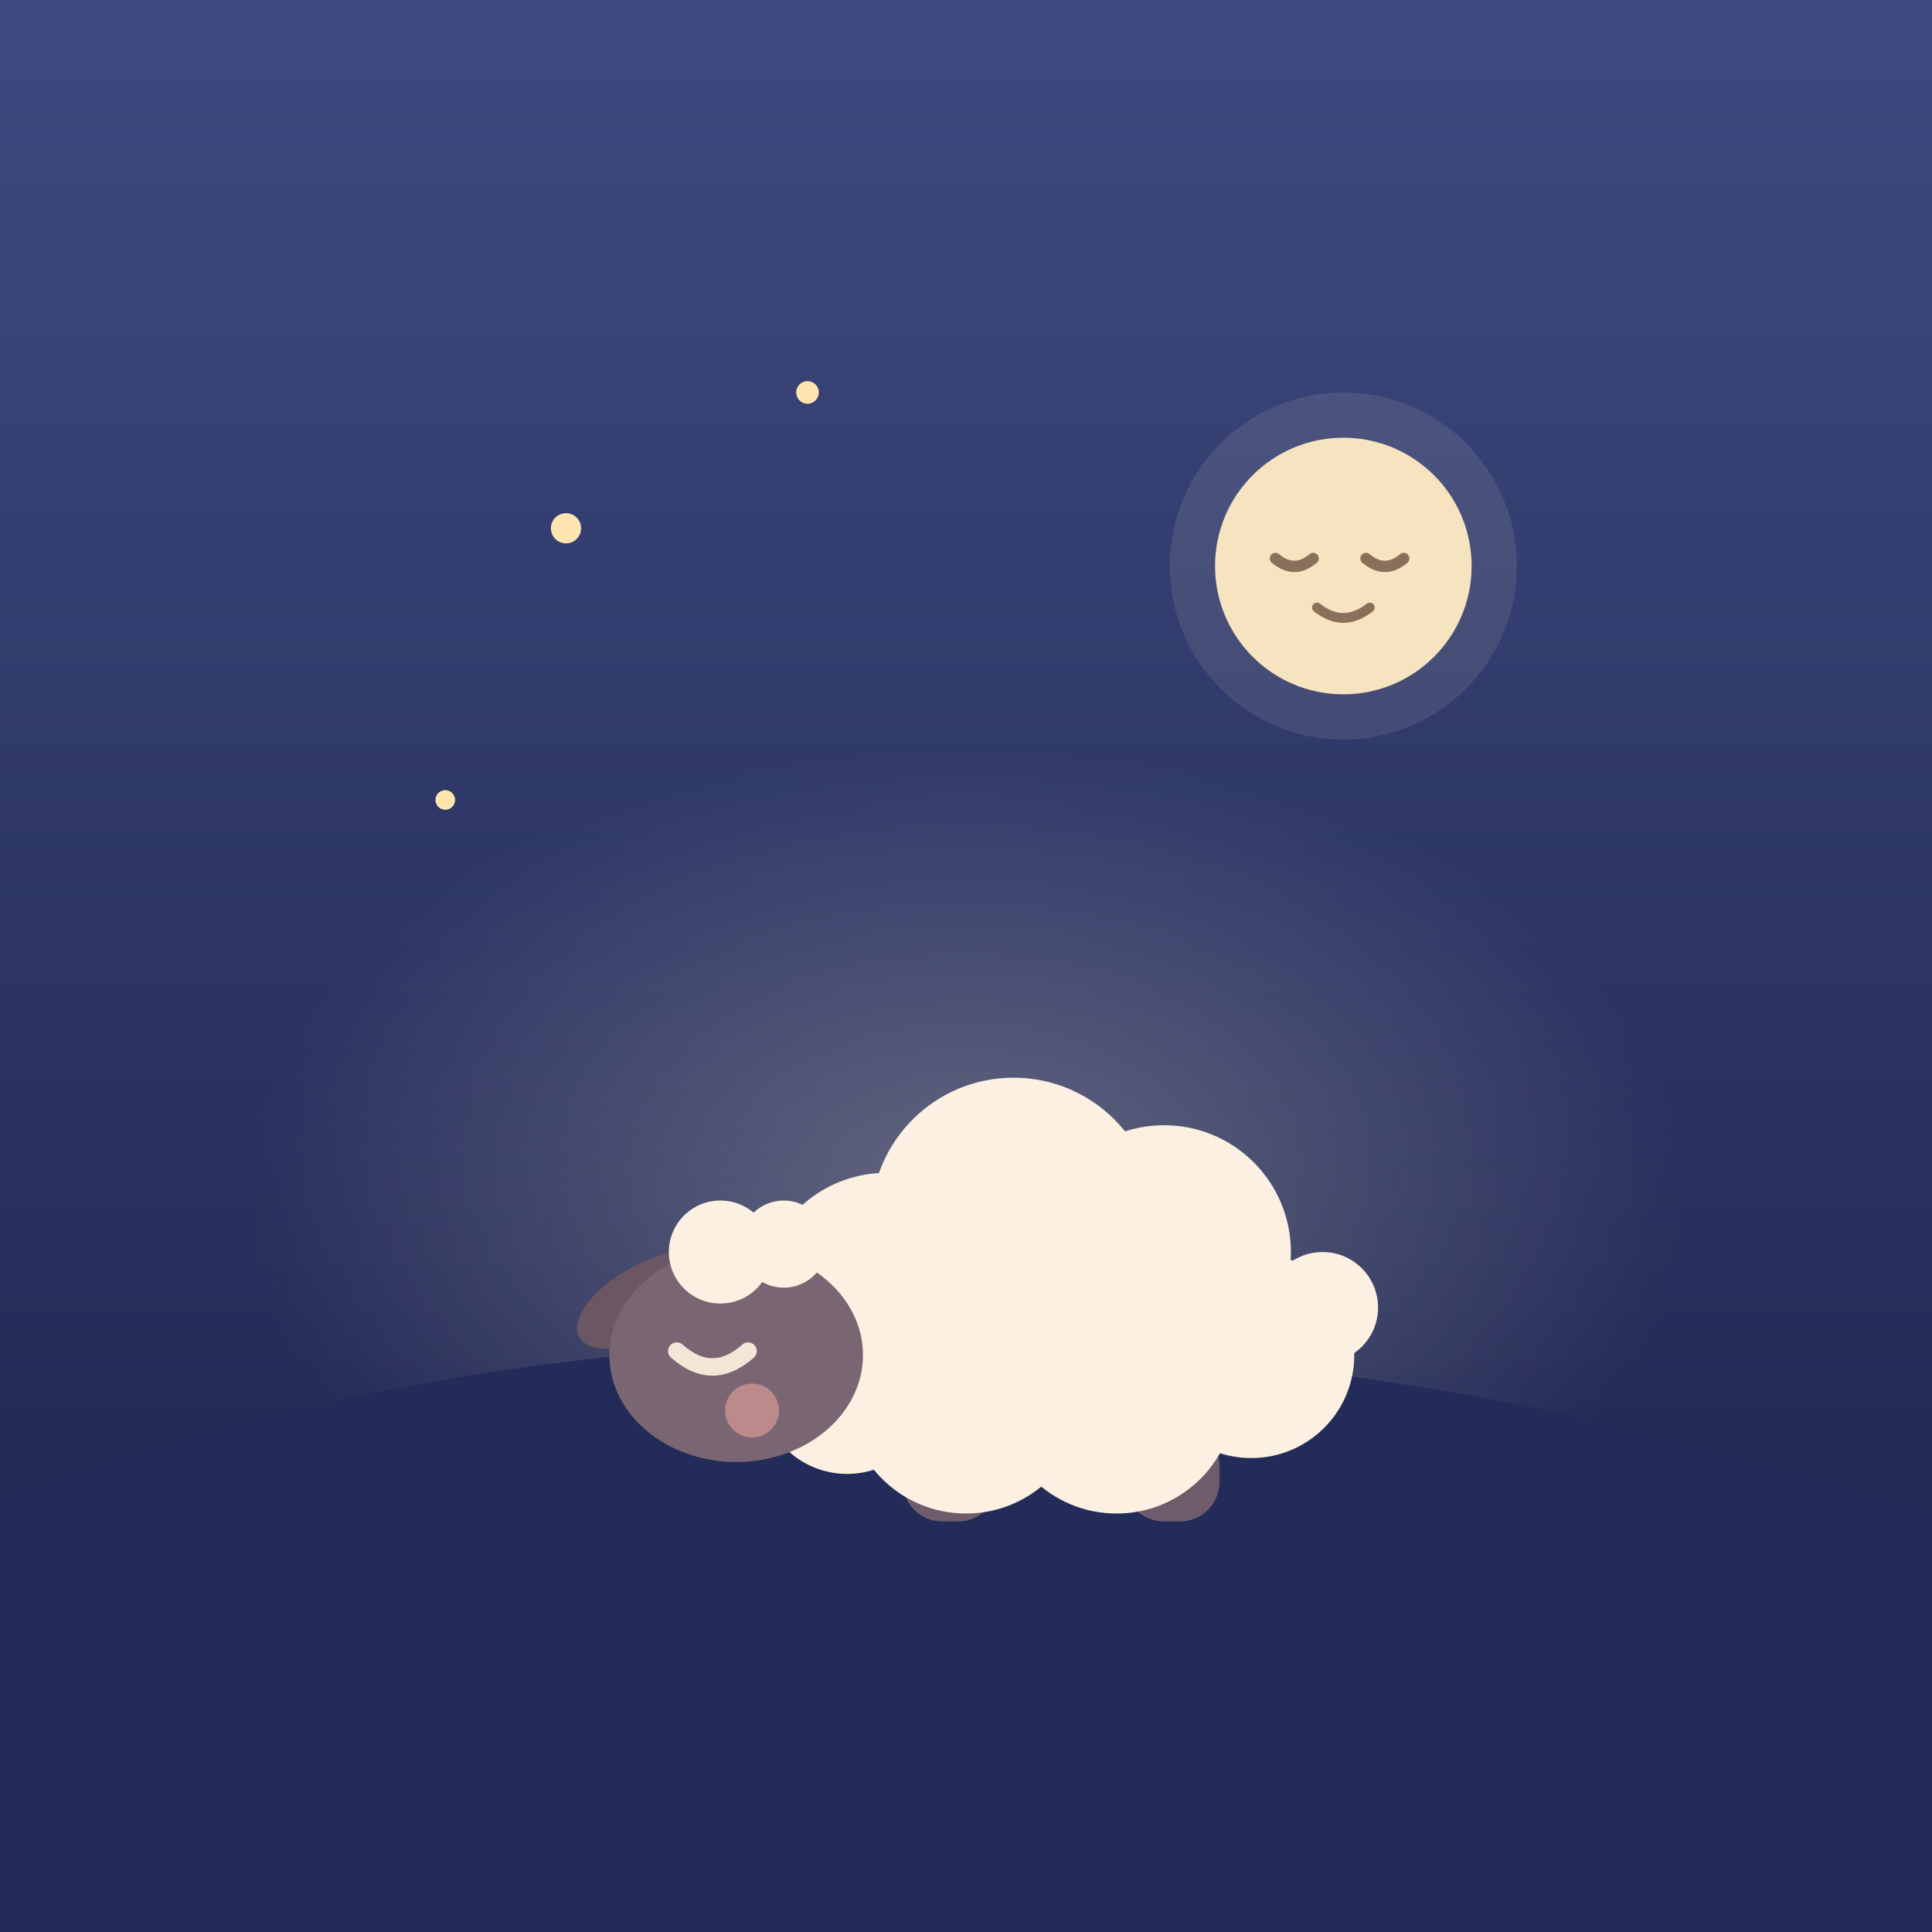
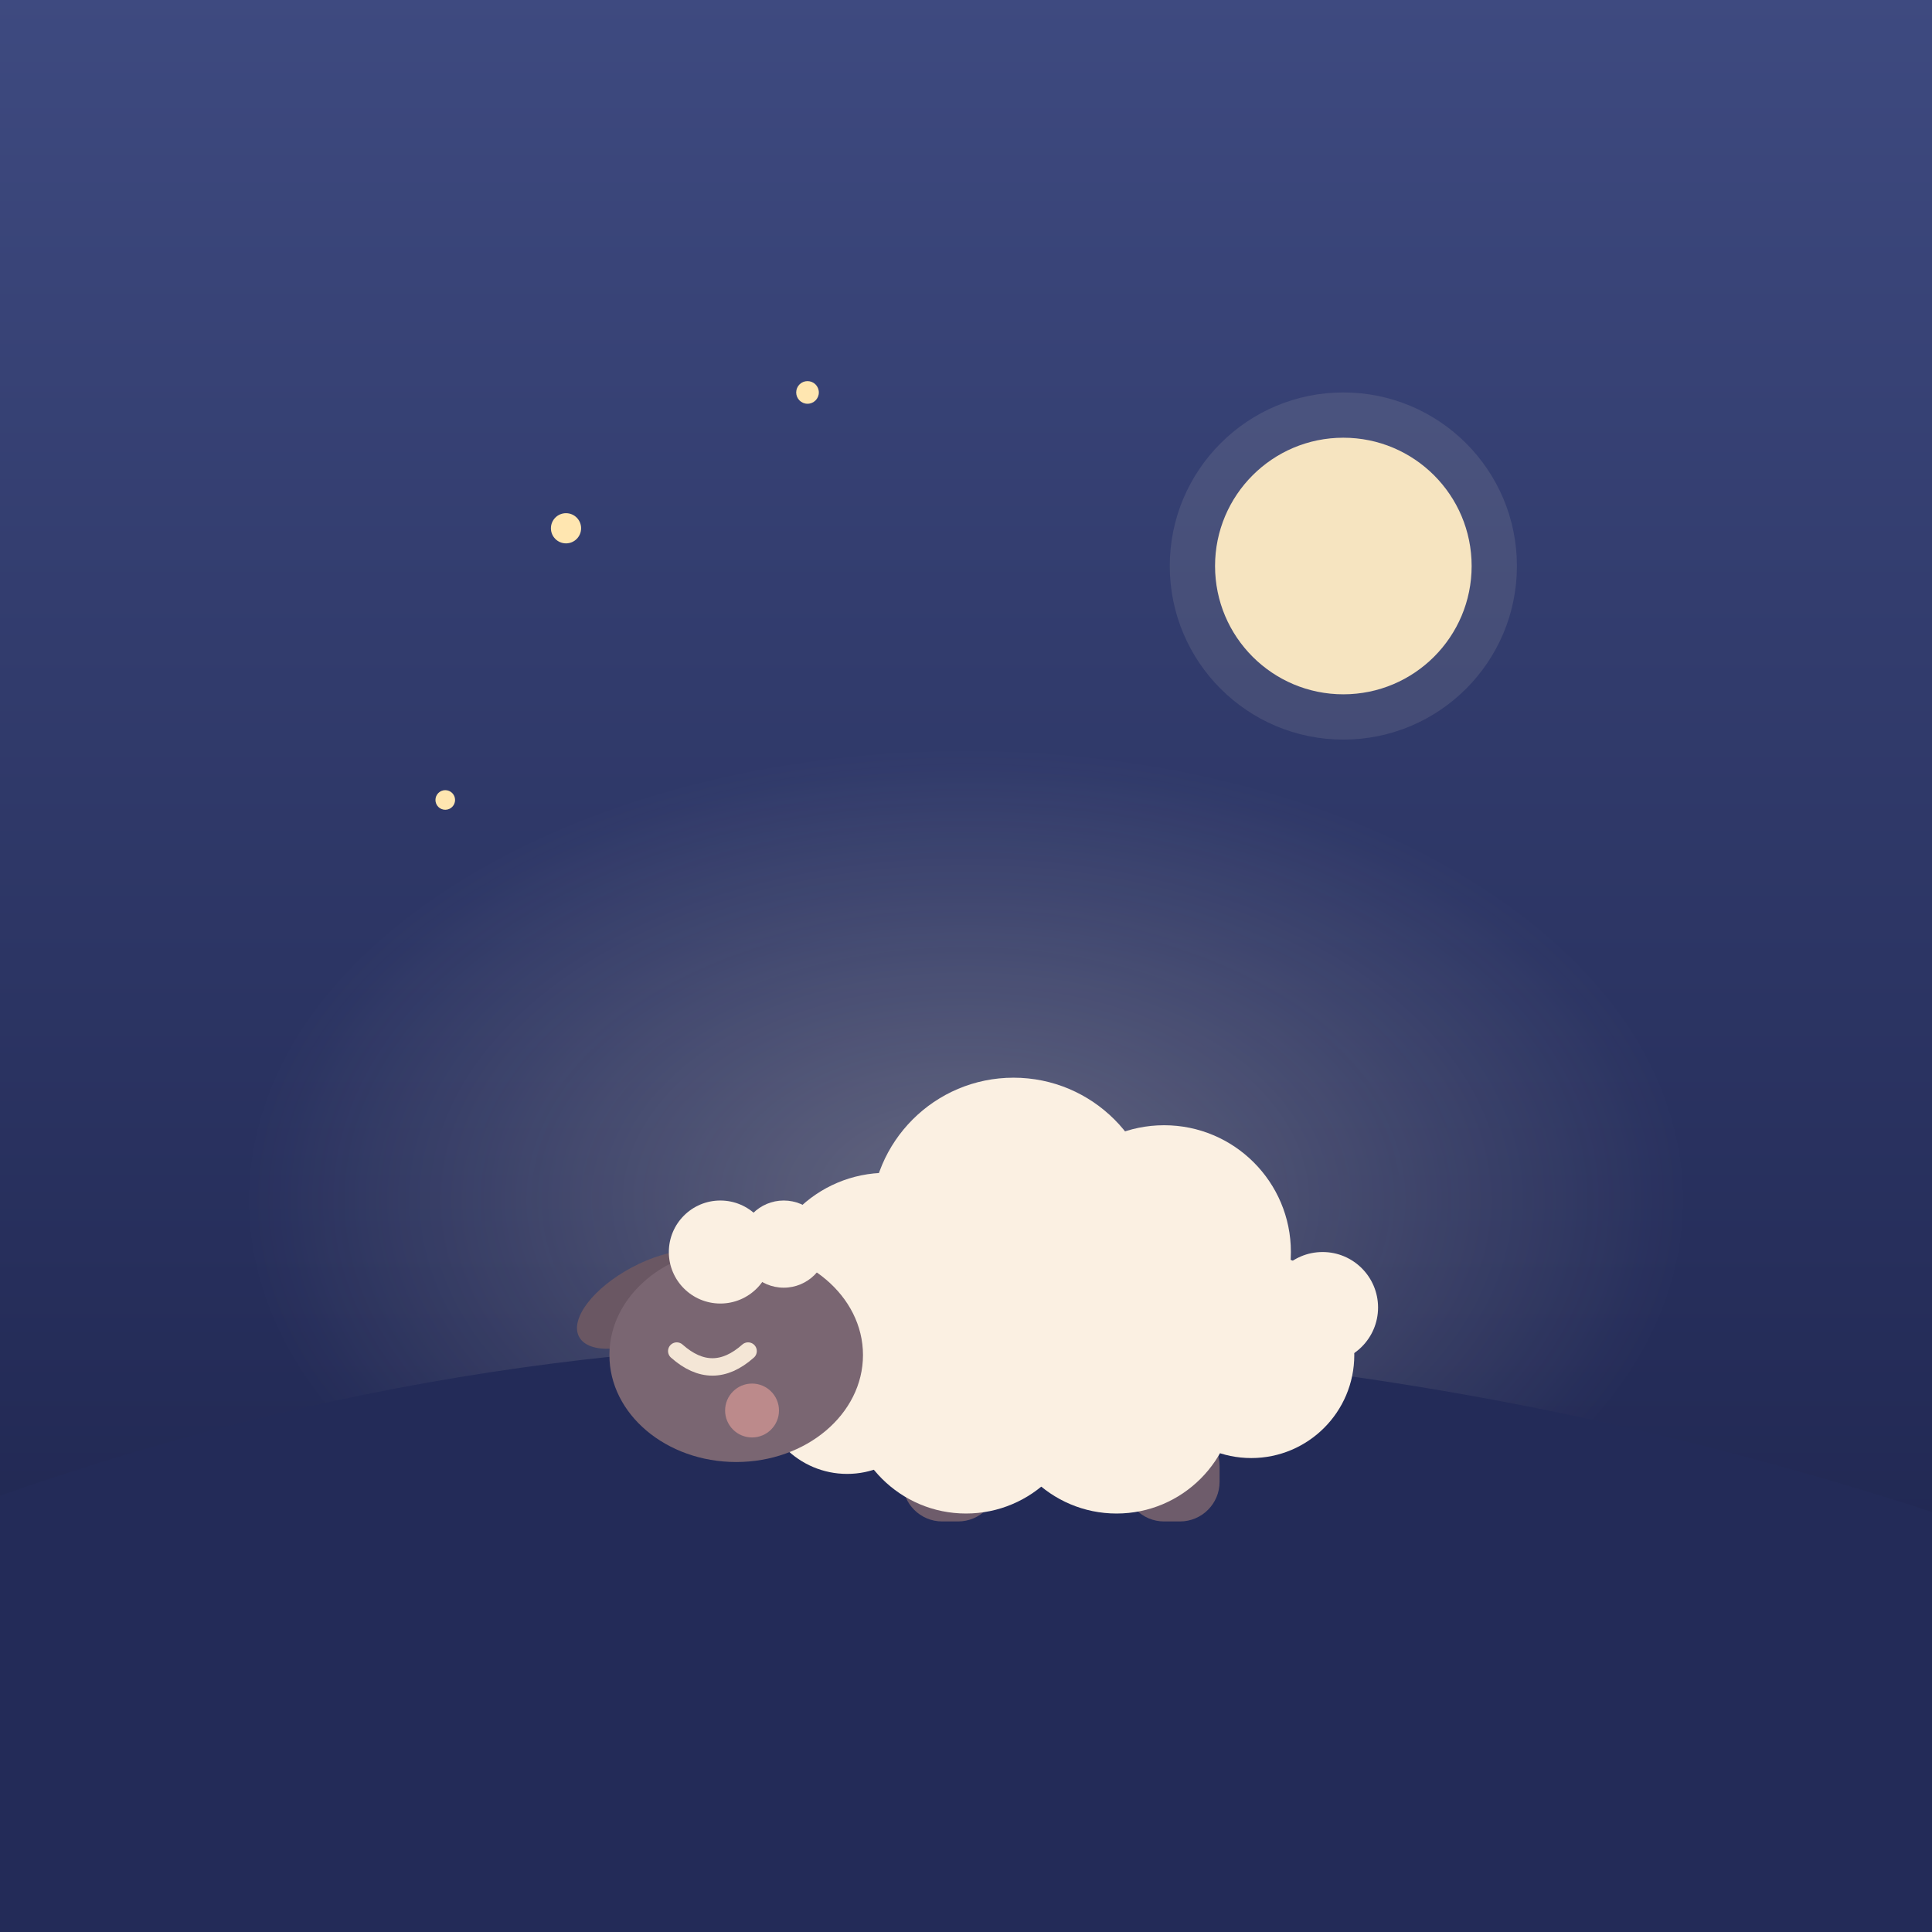
<svg xmlns="http://www.w3.org/2000/svg" xmlns:xlink="http://www.w3.org/1999/xlink" viewBox="0 0 512 512">
  <defs>
    <linearGradient id="s" x1="0" y1="0" x2="0" y2="1">
      <stop offset="0" stop-color="#3E4A80" />
      <stop offset="1" stop-color="#1A2048" />
    </linearGradient>
    <radialGradient id="g" cx="50%" cy="50%" r="50%">
      <stop offset="0" stop-color="#FFF1D6" stop-opacity=".28" />
      <stop offset="1" stop-color="#FFF1D6" stop-opacity="0" />
    </radialGradient>
    <g id="lamb">
      <rect x="52" y="60" width="12" height="12" rx="5" fill="#6E5C6B" />
      <rect x="80" y="60" width="12" height="12" rx="5" fill="#6E5C6B" />
      <g fill="#FBF0E2">
        <circle cx="105" cy="45" r="7" />
        <circle cx="50" cy="44" r="16" />
        <circle cx="66" cy="34" r="18" />
        <circle cx="85" cy="38" r="16" />
        <circle cx="96" cy="51" r="13" />
        <circle cx="79" cy="56" r="15" />
        <circle cx="60" cy="56" r="15" />
        <circle cx="45" cy="55" r="11" />
      </g>
      <ellipse cx="20" cy="44" rx="10" ry="4.6" transform="rotate(-28 20 44)" fill="#6A5763" />
      <ellipse cx="31" cy="51" rx="16" ry="13.5" fill="#7A6672" />
      <g fill="#FBF0E2">
        <circle cx="29" cy="38" r="6.5" />
        <circle cx="37" cy="37" r="5.5" />
      </g>
      <circle cx="33" cy="58" r="3.4" fill="#F2A7A0" opacity=".55" />
      <path d="M23.5 50.5 q4.5 4 9 0" fill="none" stroke="#F4E6D6" stroke-width="2.2" stroke-linecap="round" />
    </g>
  </defs>
  <rect width="512" height="512" fill="url(#s)" />
  <circle cx="356" cy="150" r="46" fill="#FFF1D6" opacity=".1" />
  <circle cx="356" cy="150" r="34" fill="#F6E4C0" />
-   <path d="M338 148 q5 4.2 10 0 M362 148 q5 4.2 10 0" fill="none" stroke="#8A6F5A" stroke-width="3" stroke-linecap="round" />
-   <path d="M349 161 q7 5.5 14 0" fill="none" stroke="#8A6F5A" stroke-width="2.6" stroke-linecap="round" />
  <g fill="#FFE6B0">
    <circle cx="150" cy="140" r="4" />
    <circle cx="214" cy="104" r="3" />
    <circle cx="118" cy="212" r="2.6" />
  </g>
  <ellipse cx="256" cy="318" rx="190" ry="120" fill="url(#g)" />
  <path d="M-10 512 L-10 400 Q 120 352 256 356 Q 392 360 522 404 L522 512 Z" fill="#232B58" />
  <use xlink:href="#lamb" href="#lamb" transform="translate(130 252) scale(2.1)" />
</svg>
